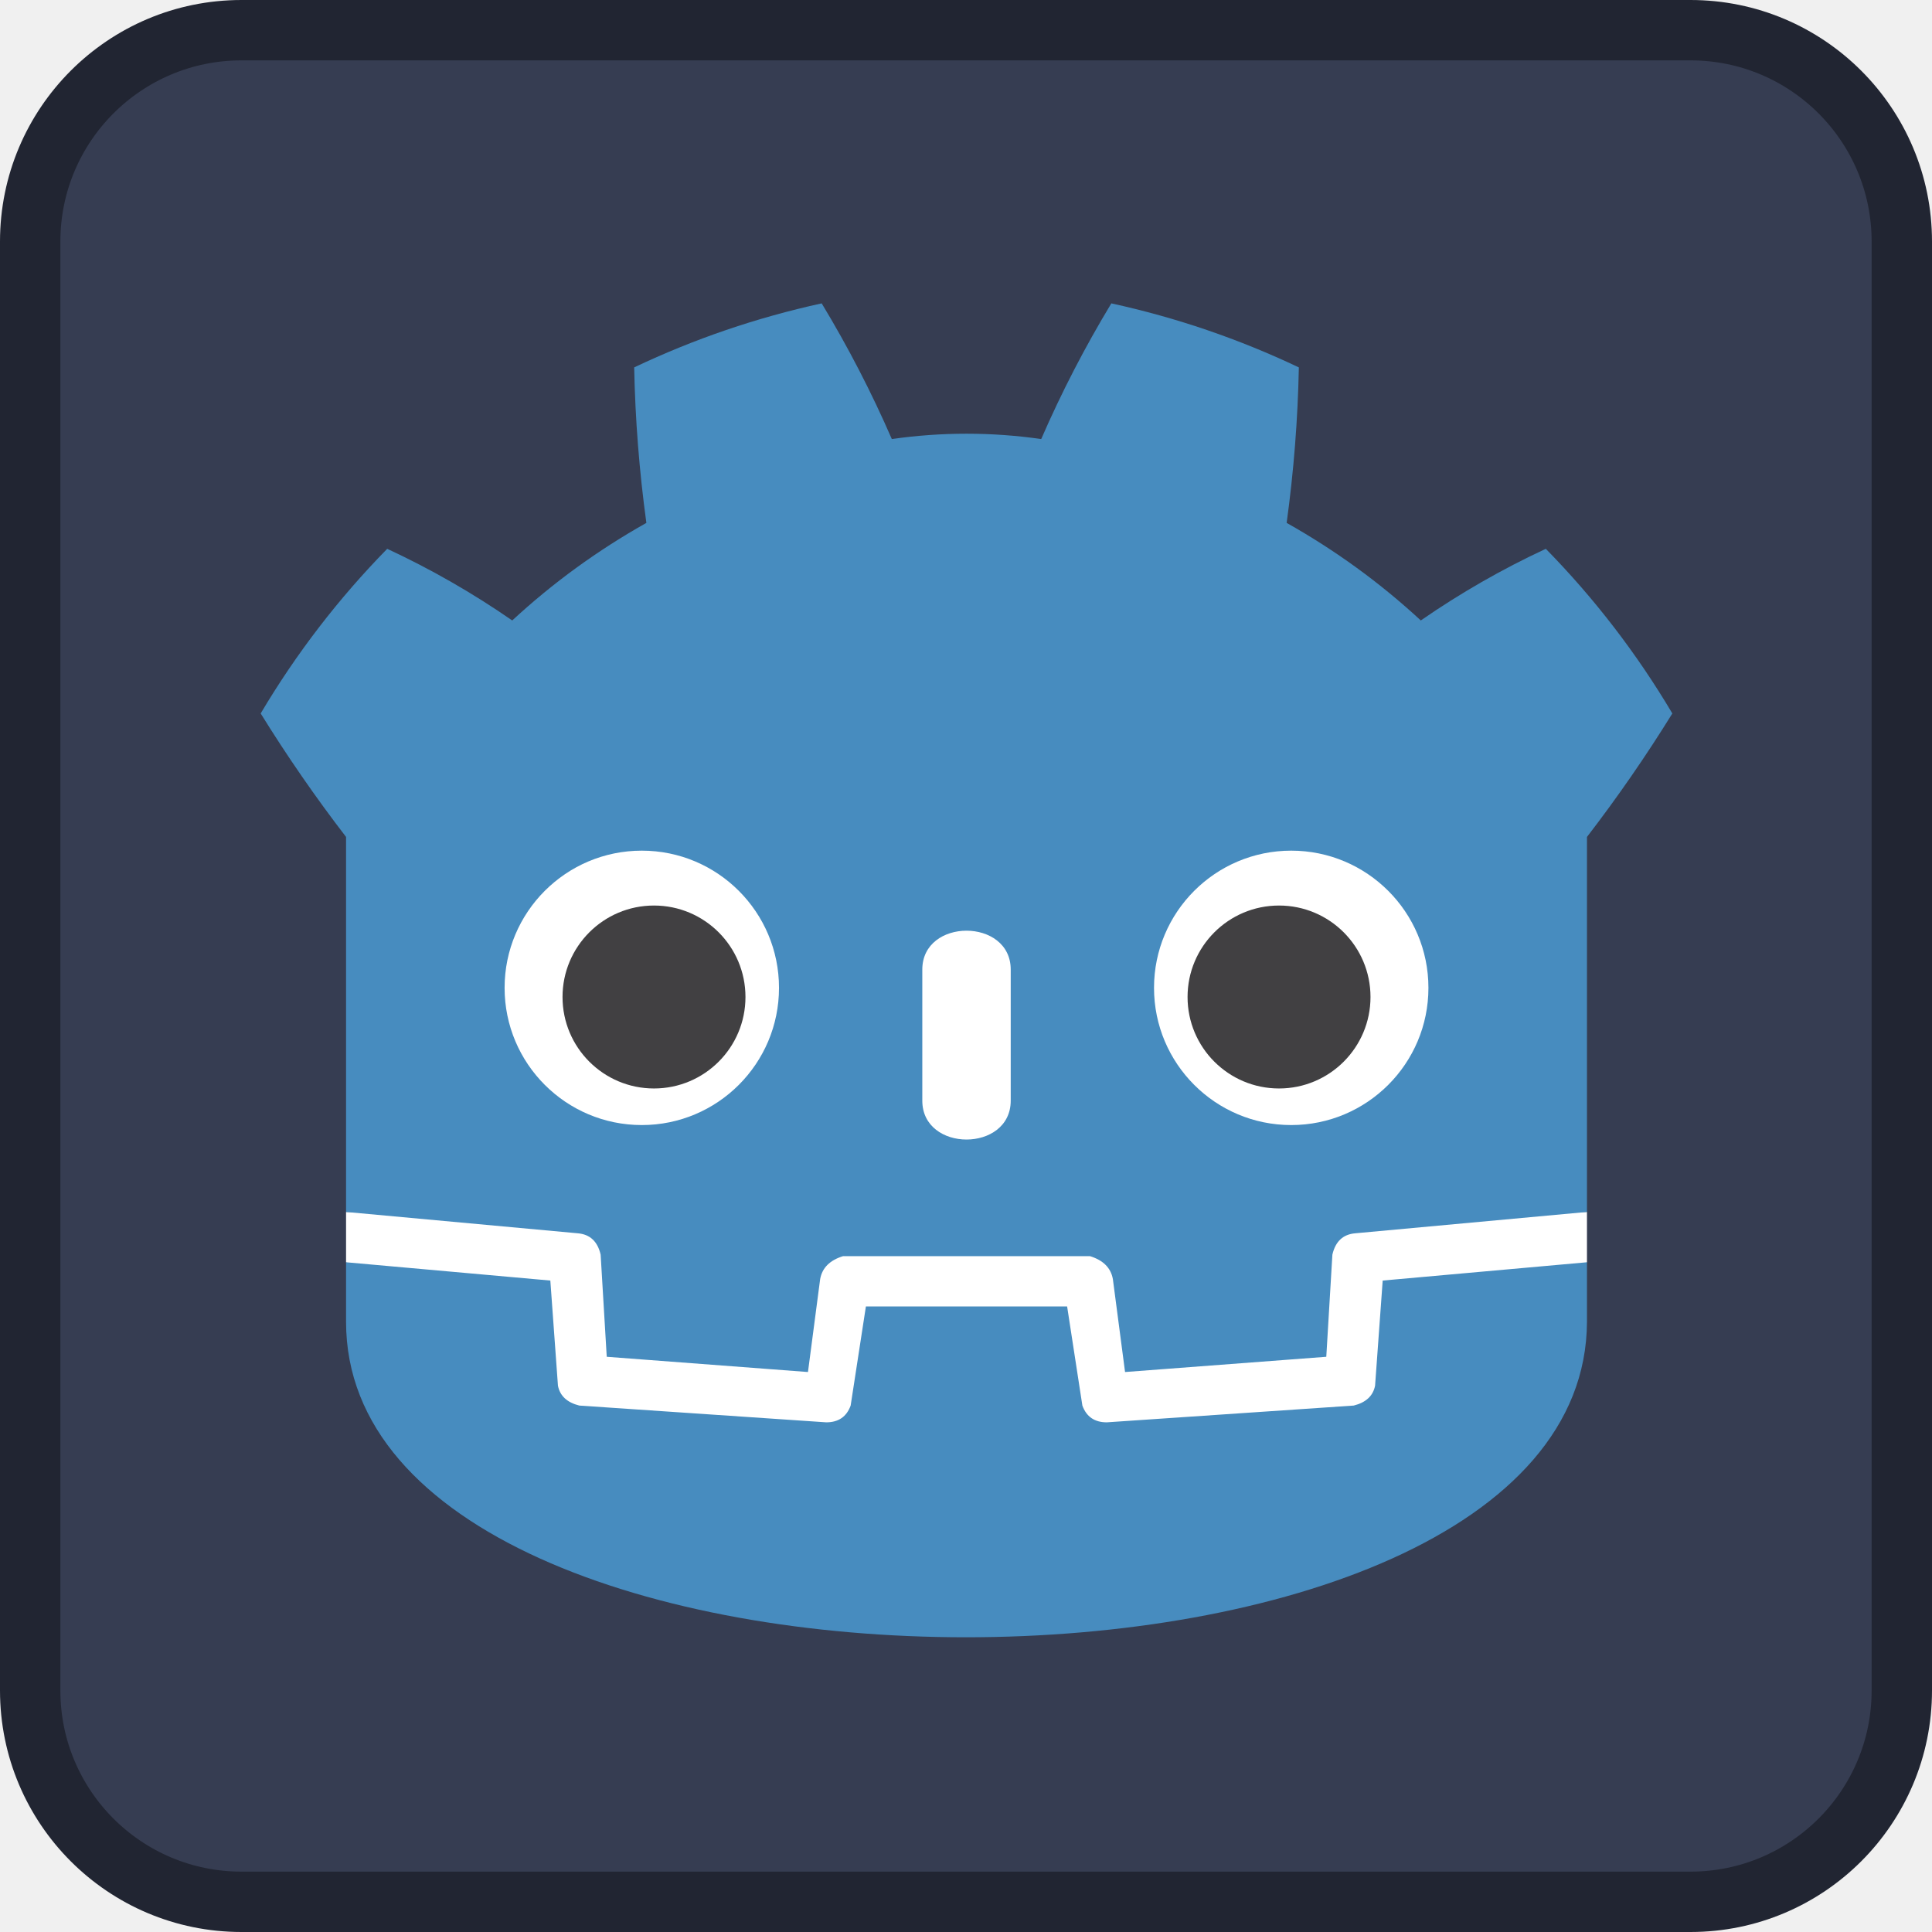
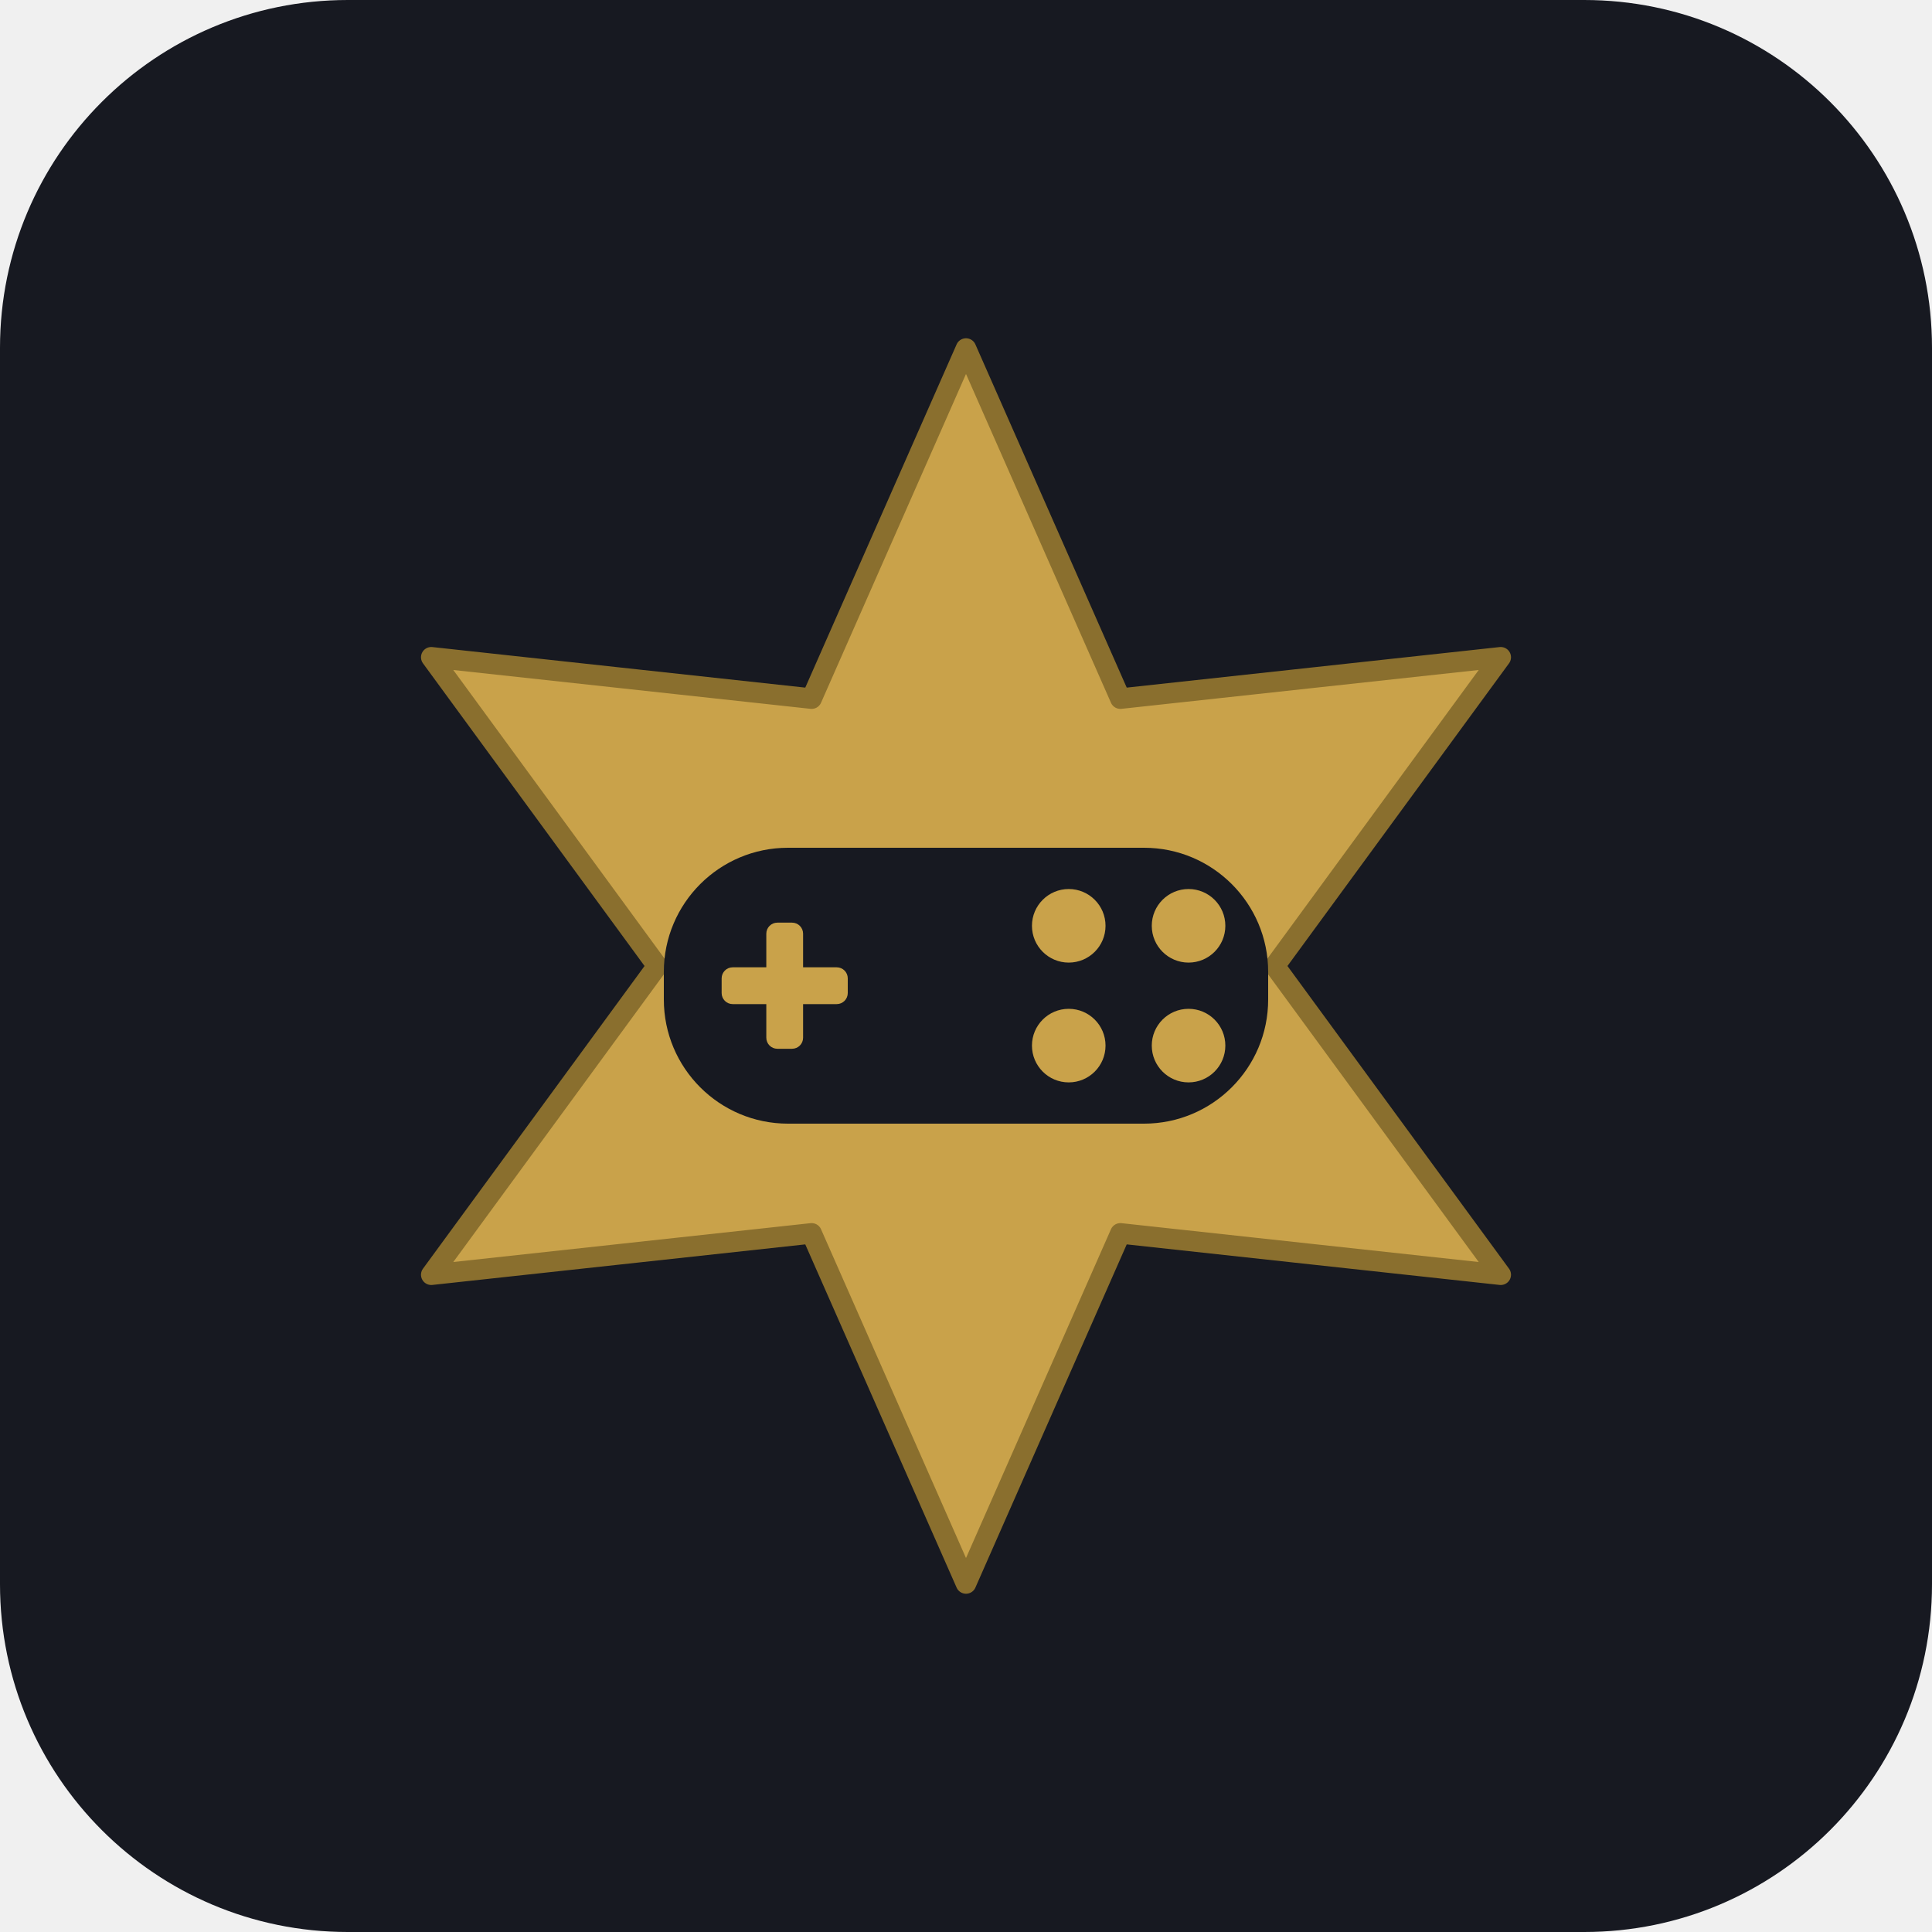
- <svg xmlns="http://www.w3.org/2000/svg" width="128" height="128">
-   <rect width="124" height="124" x="2" y="2" fill="#363d52" stroke="#212532" stroke-width="4" rx="14" />
-   <g fill="#fff" transform="translate(12.322 12.322)scale(.101)">
-     <path d="M105 673v33q407 354 814 0v-33z" />
-     <path fill="#478cbf" d="m105 673 152 14q12 1 15 14l4 67 132 10 8-61q2-11 15-15h162q13 4 15 15l8 61 132-10 4-67q3-13 15-14l152-14V427q30-39 56-81-35-59-83-108-43 20-82 47-40-37-88-64 7-51 8-102-59-28-123-42-26 43-46 89-49-7-98 0-20-46-46-89-64 14-123 42 1 51 8 102-48 27-88 64-39-27-82-47-48 49-83 108 26 42 56 81zm0 33v39c0 276 813 276 814 0v-39l-134 12-5 69q-2 10-14 13l-162 11q-12 0-16-11l-10-65H446l-10 65q-4 11-16 11l-162-11q-12-3-14-13l-5-69z" />
-     <path d="M483 600c0 34 58 34 58 0v-86c0-34-58-34-58 0z" />
-     <circle cx="725" cy="526" r="90" />
-     <circle cx="299" cy="526" r="90" />
-   </g>
-   <g fill="#414042" transform="translate(12.322 12.322)scale(.101)">
-     <circle cx="307" cy="532" r="60" />
-     <circle cx="717" cy="532" r="60" />
+ <svg xmlns="http://www.w3.org/2000/svg" width="128" height="128" viewBox="0 0 128 128" role="img" aria-label="Game Master">
+   <rect width="128" height="128" rx="23.04" fill="#171921" />
+   <g transform="translate(20.48,20.48)scale(1.36)">
+     <polygon points="32.000,1.920 39.520,18.975 58.050,16.960 47.040,32.000 58.050,47.040 39.520,45.025 32.000,62.080 24.480,45.025 5.950,47.040 16.960,32.000 5.950,16.960 24.480,18.975" fill="#c9a24a" stroke="#8a6f2e" stroke-width="1.0" stroke-linejoin="round" />
+     <rect x="17.280" y="26.240" width="29.440" height="13.440" rx="6.048" fill="#171921" />
+     <rect x="22.272" y="29.888" width="1.792" height="6.144" rx="0.538" fill="#c9a24a" />
+     <rect x="20.096" y="32.064" width="6.144" height="1.792" rx="0.538" fill="#c9a24a" />
+     <circle cx="37.005" cy="30.042" r="1.792" fill="#c9a24a" />
+     <circle cx="42.842" cy="30.042" r="1.792" fill="#c9a24a" />
+     <circle cx="37.005" cy="35.878" r="1.792" fill="#c9a24a" />
+     <circle cx="42.842" cy="35.878" r="1.792" fill="#c9a24a" />
  </g>
</svg>
